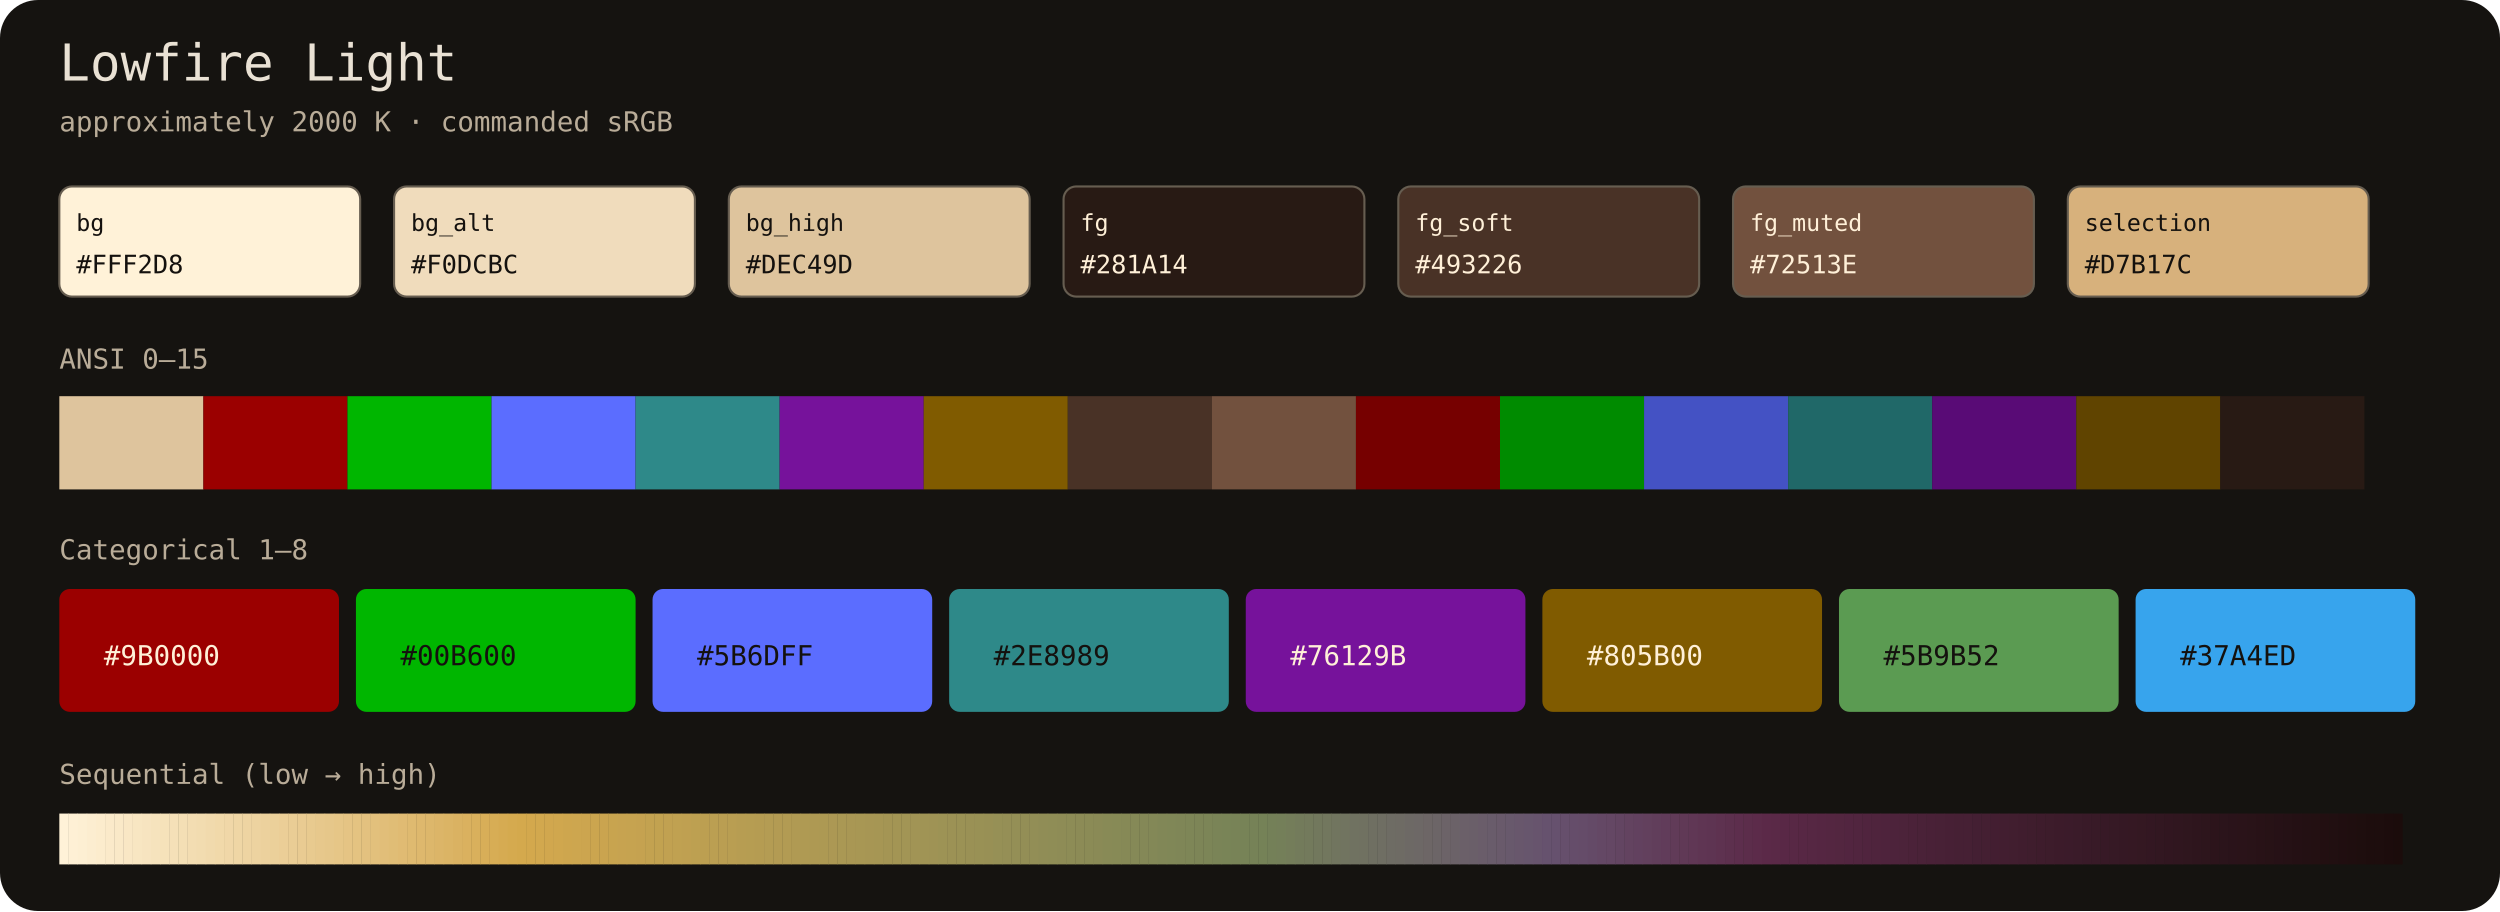
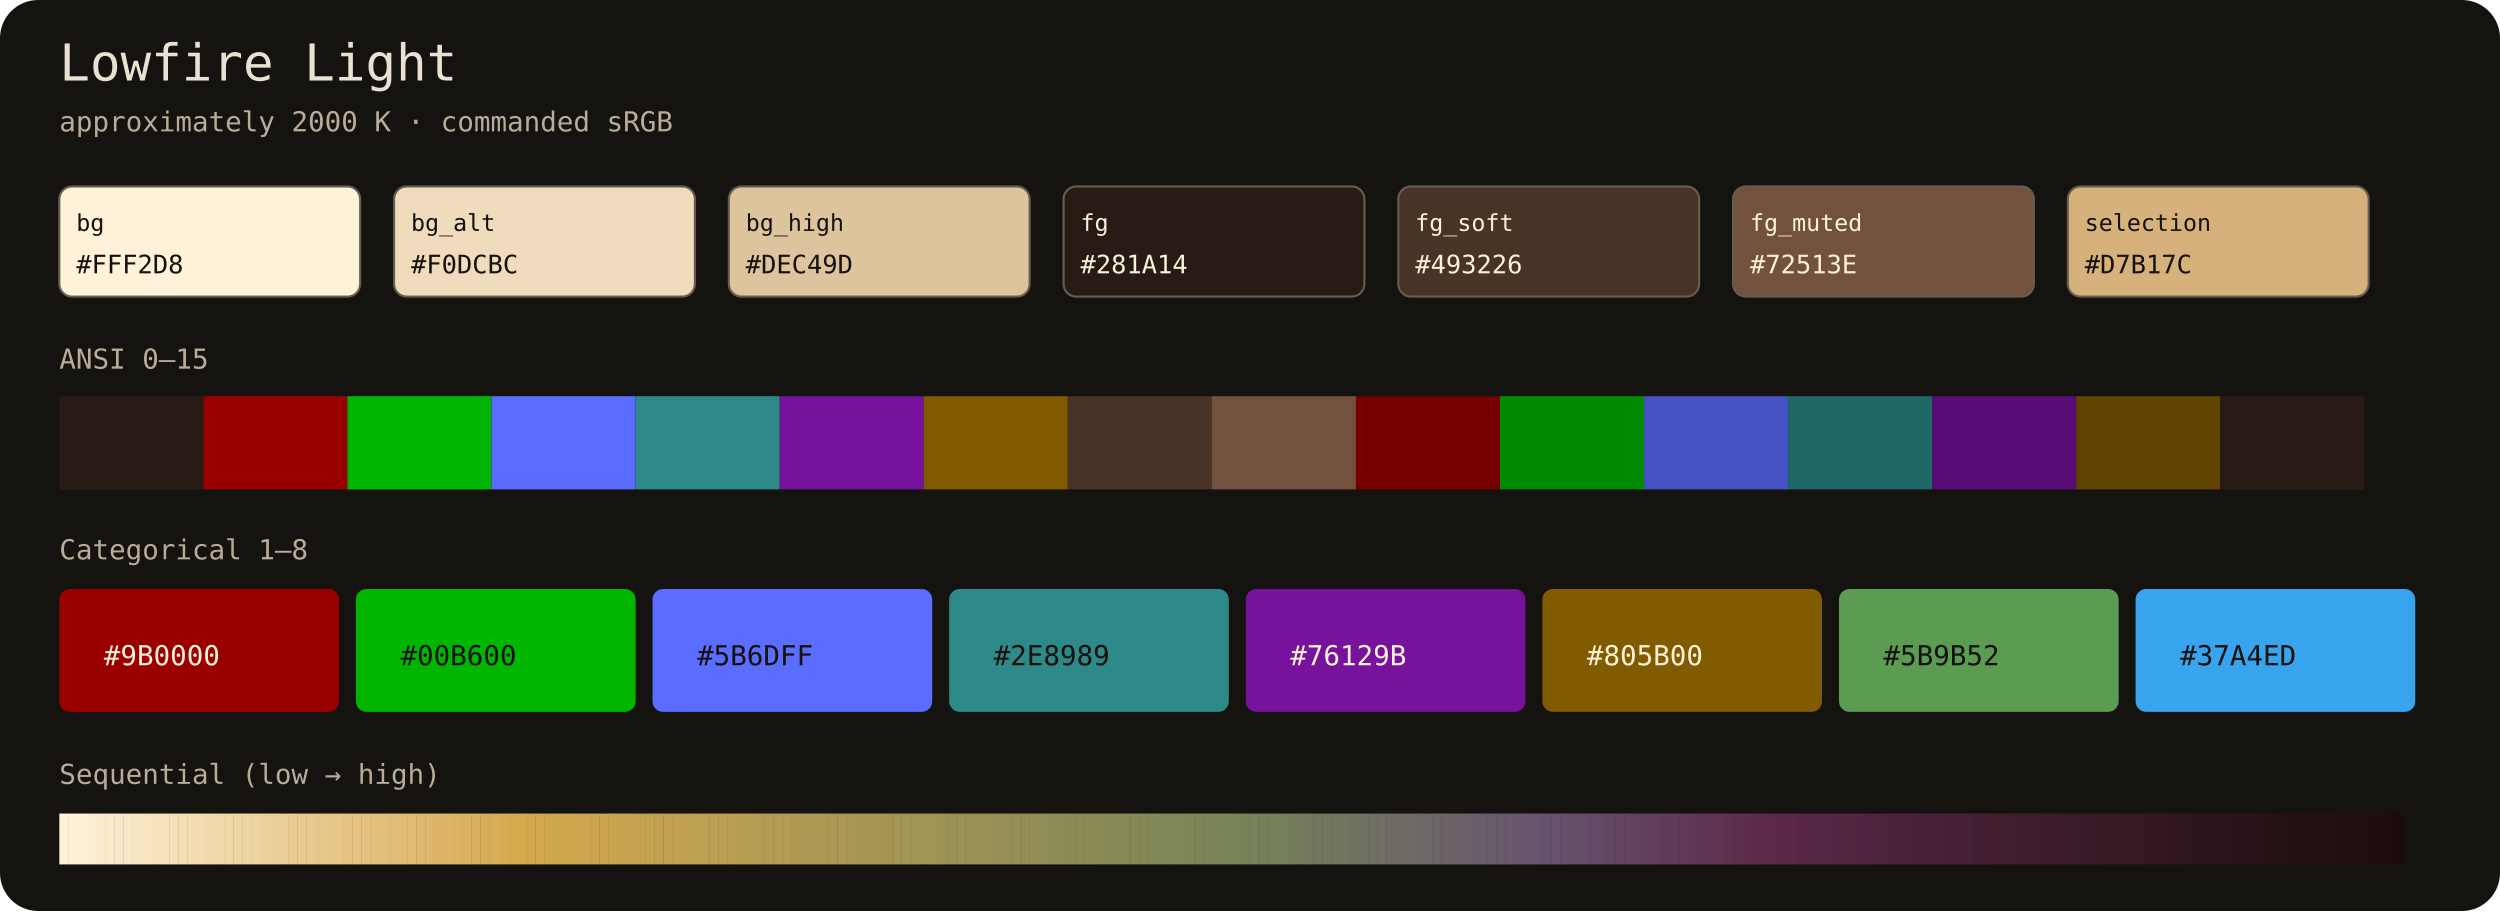
<svg xmlns="http://www.w3.org/2000/svg" width="1180" height="430" viewBox="0 0 1180 430">
  <rect width="100%" height="100%" rx="18" fill="#151310" />
  <text x="28" y="38" fill="#E9E1D4" font-size="24" font-family="ui-monospace, SFMono-Regular, Menlo, monospace">Lowfire Light</text>
  <text x="28" y="62" fill="#B9AC98" font-size="13" font-family="ui-monospace, SFMono-Regular, Menlo, monospace">approximately 2000 K · commanded sRGB</text>
  <rect x="28" y="88" width="142" height="52" rx="6" fill="#FFF2D8" stroke="#665D50" />
  <text x="36" y="109" fill="#14110E" font-size="11" font-family="ui-monospace, SFMono-Regular, Menlo, monospace">bg</text>
  <text x="36" y="129" fill="#14110E" font-size="12" font-family="ui-monospace, SFMono-Regular, Menlo, monospace">#FFF2D8</text>
  <rect x="186" y="88" width="142" height="52" rx="6" fill="#F0DCBC" stroke="#665D50" />
  <text x="194" y="109" fill="#14110E" font-size="11" font-family="ui-monospace, SFMono-Regular, Menlo, monospace">bg_alt</text>
  <text x="194" y="129" fill="#14110E" font-size="12" font-family="ui-monospace, SFMono-Regular, Menlo, monospace">#F0DCBC</text>
  <rect x="344" y="88" width="142" height="52" rx="6" fill="#DEC49D" stroke="#665D50" />
  <text x="352" y="109" fill="#14110E" font-size="11" font-family="ui-monospace, SFMono-Regular, Menlo, monospace">bg_high</text>
  <text x="352" y="129" fill="#14110E" font-size="12" font-family="ui-monospace, SFMono-Regular, Menlo, monospace">#DEC49D</text>
  <rect x="502" y="88" width="142" height="52" rx="6" fill="#281A14" stroke="#665D50" />
  <text x="510" y="109" fill="#FFF0D8" font-size="11" font-family="ui-monospace, SFMono-Regular, Menlo, monospace">fg</text>
  <text x="510" y="129" fill="#FFF0D8" font-size="12" font-family="ui-monospace, SFMono-Regular, Menlo, monospace">#281A14</text>
  <rect x="660" y="88" width="142" height="52" rx="6" fill="#493226" stroke="#665D50" />
  <text x="668" y="109" fill="#FFF0D8" font-size="11" font-family="ui-monospace, SFMono-Regular, Menlo, monospace">fg_soft</text>
  <text x="668" y="129" fill="#FFF0D8" font-size="12" font-family="ui-monospace, SFMono-Regular, Menlo, monospace">#493226</text>
  <rect x="818" y="88" width="142" height="52" rx="6" fill="#72513E" stroke="#665D50" />
  <text x="826" y="109" fill="#FFF0D8" font-size="11" font-family="ui-monospace, SFMono-Regular, Menlo, monospace">fg_muted</text>
  <text x="826" y="129" fill="#FFF0D8" font-size="12" font-family="ui-monospace, SFMono-Regular, Menlo, monospace">#72513E</text>
  <rect x="976" y="88" width="142" height="52" rx="6" fill="#D7B17C" stroke="#665D50" />
  <text x="984" y="109" fill="#14110E" font-size="11" font-family="ui-monospace, SFMono-Regular, Menlo, monospace">selection</text>
  <text x="984" y="129" fill="#14110E" font-size="12" font-family="ui-monospace, SFMono-Regular, Menlo, monospace">#D7B17C</text>
  <text x="28" y="174" fill="#B9AC98" font-size="13" font-family="ui-monospace, SFMono-Regular, Menlo, monospace">ANSI 0–15</text>
-   <rect x="28" y="187" width="68" height="44" fill="#DEC49D" />
+   <rect x="28" y="187" width="68" height="44" fill="#281A14" />
  <rect x="96" y="187" width="68" height="44" fill="#9B0000" />
  <rect x="164" y="187" width="68" height="44" fill="#00B600" />
  <rect x="232" y="187" width="68" height="44" fill="#5B6DFF" />
  <rect x="300" y="187" width="68" height="44" fill="#2E8989" />
  <rect x="368" y="187" width="68" height="44" fill="#76129B" />
  <rect x="436" y="187" width="68" height="44" fill="#805B00" />
  <rect x="504" y="187" width="68" height="44" fill="#493226" />
  <rect x="572" y="187" width="68" height="44" fill="#72513E" />
  <rect x="640" y="187" width="68" height="44" fill="#760000" />
  <rect x="708" y="187" width="68" height="44" fill="#008B00" />
  <rect x="776" y="187" width="68" height="44" fill="#4452C4" />
  <rect x="844" y="187" width="68" height="44" fill="#206868" />
  <rect x="912" y="187" width="68" height="44" fill="#590B76" />
  <rect x="980" y="187" width="68" height="44" fill="#604400" />
  <rect x="1048" y="187" width="68" height="44" fill="#281A14" />
  <text x="28" y="264" fill="#B9AC98" font-size="13" font-family="ui-monospace, SFMono-Regular, Menlo, monospace">Categorical 1–8</text>
  <rect x="28" y="278" width="132" height="58" rx="5" fill="#9B0000" />
  <text x="49" y="314" fill="#FFF0D8" font-size="13" font-family="ui-monospace, SFMono-Regular, Menlo, monospace">#9B0000</text>
  <rect x="168" y="278" width="132" height="58" rx="5" fill="#00B600" />
  <text x="189" y="314" fill="#14110E" font-size="13" font-family="ui-monospace, SFMono-Regular, Menlo, monospace">#00B600</text>
  <rect x="308" y="278" width="132" height="58" rx="5" fill="#5B6DFF" />
  <text x="329" y="314" fill="#14110E" font-size="13" font-family="ui-monospace, SFMono-Regular, Menlo, monospace">#5B6DFF</text>
  <rect x="448" y="278" width="132" height="58" rx="5" fill="#2E8989" />
  <text x="469" y="314" fill="#14110E" font-size="13" font-family="ui-monospace, SFMono-Regular, Menlo, monospace">#2E8989</text>
  <rect x="588" y="278" width="132" height="58" rx="5" fill="#76129B" />
  <text x="609" y="314" fill="#FFF0D8" font-size="13" font-family="ui-monospace, SFMono-Regular, Menlo, monospace">#76129B</text>
  <rect x="728" y="278" width="132" height="58" rx="5" fill="#805B00" />
  <text x="749" y="314" fill="#FFF0D8" font-size="13" font-family="ui-monospace, SFMono-Regular, Menlo, monospace">#805B00</text>
  <rect x="868" y="278" width="132" height="58" rx="5" fill="#5B9B52" />
  <text x="889" y="314" fill="#14110E" font-size="13" font-family="ui-monospace, SFMono-Regular, Menlo, monospace">#5B9B52</text>
  <rect x="1008" y="278" width="132" height="58" rx="5" fill="#37A4ED" />
  <text x="1029" y="314" fill="#14110E" font-size="13" font-family="ui-monospace, SFMono-Regular, Menlo, monospace">#37A4ED</text>
  <text x="28" y="370" fill="#B9AC98" font-size="13" font-family="ui-monospace, SFMono-Regular, Menlo, monospace">Sequential (low → high)</text>
  <rect x="28.00" y="384" width="4.5" height="24" fill="#FFF2D8" />
  <rect x="32.32" y="384" width="4.5" height="24" fill="#FEF0D5" />
  <rect x="36.64" y="384" width="4.5" height="24" fill="#FDEFD3" />
  <rect x="40.96" y="384" width="4.5" height="24" fill="#FCEDD0" />
  <rect x="45.28" y="384" width="4.5" height="24" fill="#FCECCD" />
  <rect x="49.60" y="384" width="4.5" height="24" fill="#FBEACA" />
  <rect x="53.92" y="384" width="4.5" height="24" fill="#FAE9C8" />
  <rect x="58.24" y="384" width="4.5" height="24" fill="#F9E7C5" />
  <rect x="62.56" y="384" width="4.5" height="24" fill="#F8E6C2" />
  <rect x="66.88" y="384" width="4.5" height="24" fill="#F7E4C0" />
  <rect x="71.20" y="384" width="4.5" height="24" fill="#F6E3BD" />
  <rect x="75.52" y="384" width="4.5" height="24" fill="#F6E2BA" />
  <rect x="79.84" y="384" width="4.5" height="24" fill="#F5E0B8" />
  <rect x="84.16" y="384" width="4.5" height="24" fill="#F4DFB5" />
  <rect x="88.48" y="384" width="4.5" height="24" fill="#F3DDB2" />
  <rect x="92.80" y="384" width="4.5" height="24" fill="#F2DCB0" />
  <rect x="97.12" y="384" width="4.5" height="24" fill="#F1DAAD" />
  <rect x="101.44" y="384" width="4.5" height="24" fill="#F1D9AA" />
  <rect x="105.76" y="384" width="4.5" height="24" fill="#F0D7A8" />
  <rect x="110.08" y="384" width="4.5" height="24" fill="#EFD6A5" />
  <rect x="114.40" y="384" width="4.5" height="24" fill="#EED4A2" />
  <rect x="118.72" y="384" width="4.5" height="24" fill="#EDD3A0" />
  <rect x="123.04" y="384" width="4.5" height="24" fill="#ECD19D" />
  <rect x="127.36" y="384" width="4.5" height="24" fill="#EBD09A" />
  <rect x="131.68" y="384" width="4.5" height="24" fill="#EBCE97" />
  <rect x="136.00" y="384" width="4.5" height="24" fill="#EACD95" />
  <rect x="140.32" y="384" width="4.5" height="24" fill="#E9CB92" />
  <rect x="144.64" y="384" width="4.5" height="24" fill="#E8CA8F" />
  <rect x="148.96" y="384" width="4.5" height="24" fill="#E7C88C" />
  <rect x="153.28" y="384" width="4.5" height="24" fill="#E6C78A" />
  <rect x="157.60" y="384" width="4.5" height="24" fill="#E6C687" />
  <rect x="161.92" y="384" width="4.5" height="24" fill="#E5C484" />
  <rect x="166.24" y="384" width="4.5" height="24" fill="#E4C381" />
  <rect x="170.56" y="384" width="4.5" height="24" fill="#E3C17F" />
  <rect x="174.88" y="384" width="4.5" height="24" fill="#E2C07C" />
  <rect x="179.20" y="384" width="4.5" height="24" fill="#E1BE79" />
  <rect x="183.52" y="384" width="4.5" height="24" fill="#E0BD76" />
  <rect x="187.84" y="384" width="4.5" height="24" fill="#E0BB73" />
  <rect x="192.16" y="384" width="4.5" height="24" fill="#DFBA70" />
  <rect x="196.48" y="384" width="4.5" height="24" fill="#DEB86D" />
  <rect x="200.80" y="384" width="4.5" height="24" fill="#DDB76B" />
  <rect x="205.12" y="384" width="4.5" height="24" fill="#DCB568" />
  <rect x="209.44" y="384" width="4.5" height="24" fill="#DBB465" />
  <rect x="213.76" y="384" width="4.5" height="24" fill="#DAB262" />
  <rect x="218.08" y="384" width="4.5" height="24" fill="#DAB15F" />
  <rect x="222.40" y="384" width="4.5" height="24" fill="#D9B05C" />
  <rect x="226.72" y="384" width="4.5" height="24" fill="#D8AE58" />
  <rect x="231.04" y="384" width="4.5" height="24" fill="#D7AD55" />
  <rect x="235.36" y="384" width="4.5" height="24" fill="#D6AB52" />
  <rect x="239.68" y="384" width="4.5" height="24" fill="#D5AA4F" />
  <rect x="244.00" y="384" width="4.5" height="24" fill="#D4A94D" />
  <rect x="248.32" y="384" width="4.5" height="24" fill="#D3A84D" />
  <rect x="252.64" y="384" width="4.5" height="24" fill="#D2A84E" />
  <rect x="256.96" y="384" width="4.5" height="24" fill="#D1A74E" />
  <rect x="261.28" y="384" width="4.5" height="24" fill="#D0A74E" />
  <rect x="265.60" y="384" width="4.5" height="24" fill="#CEA64E" />
  <rect x="269.92" y="384" width="4.5" height="24" fill="#CDA64F" />
  <rect x="274.24" y="384" width="4.5" height="24" fill="#CCA54F" />
  <rect x="278.56" y="384" width="4.5" height="24" fill="#CBA54F" />
  <rect x="282.88" y="384" width="4.5" height="24" fill="#CAA44F" />
  <rect x="287.20" y="384" width="4.5" height="24" fill="#C8A44F" />
  <rect x="291.52" y="384" width="4.5" height="24" fill="#C7A350" />
  <rect x="295.84" y="384" width="4.5" height="24" fill="#C6A350" />
  <rect x="300.16" y="384" width="4.5" height="24" fill="#C5A250" />
  <rect x="304.48" y="384" width="4.5" height="24" fill="#C3A250" />
  <rect x="308.80" y="384" width="4.5" height="24" fill="#C2A250" />
  <rect x="313.12" y="384" width="4.5" height="24" fill="#C1A151" />
  <rect x="317.44" y="384" width="4.5" height="24" fill="#C0A151" />
  <rect x="321.76" y="384" width="4.5" height="24" fill="#BFA051" />
  <rect x="326.08" y="384" width="4.5" height="24" fill="#BDA051" />
  <rect x="330.40" y="384" width="4.5" height="24" fill="#BC9F51" />
  <rect x="334.72" y="384" width="4.5" height="24" fill="#BB9F52" />
  <rect x="339.04" y="384" width="4.5" height="24" fill="#BA9E52" />
  <rect x="343.36" y="384" width="4.5" height="24" fill="#B99E52" />
  <rect x="347.68" y="384" width="4.5" height="24" fill="#B79D52" />
  <rect x="352.00" y="384" width="4.5" height="24" fill="#B69D52" />
  <rect x="356.32" y="384" width="4.5" height="24" fill="#B59C52" />
  <rect x="360.64" y="384" width="4.5" height="24" fill="#B49C53" />
  <rect x="364.96" y="384" width="4.5" height="24" fill="#B39B53" />
  <rect x="369.28" y="384" width="4.5" height="24" fill="#B29B53" />
  <rect x="373.60" y="384" width="4.5" height="24" fill="#B09A53" />
  <rect x="377.92" y="384" width="4.5" height="24" fill="#AF9A53" />
  <rect x="382.24" y="384" width="4.5" height="24" fill="#AE9953" />
  <rect x="386.56" y="384" width="4.5" height="24" fill="#AD9953" />
  <rect x="390.88" y="384" width="4.5" height="24" fill="#AC9854" />
  <rect x="395.20" y="384" width="4.5" height="24" fill="#AA9854" />
  <rect x="399.52" y="384" width="4.5" height="24" fill="#A99754" />
  <rect x="403.84" y="384" width="4.5" height="24" fill="#A89754" />
  <rect x="408.16" y="384" width="4.5" height="24" fill="#A79654" />
  <rect x="412.48" y="384" width="4.5" height="24" fill="#A69654" />
  <rect x="416.80" y="384" width="4.5" height="24" fill="#A49554" />
  <rect x="421.12" y="384" width="4.5" height="24" fill="#A39554" />
  <rect x="425.44" y="384" width="4.5" height="24" fill="#A29555" />
  <rect x="429.76" y="384" width="4.5" height="24" fill="#A19455" />
  <rect x="434.08" y="384" width="4.5" height="24" fill="#A09455" />
  <rect x="438.40" y="384" width="4.5" height="24" fill="#9F9355" />
  <rect x="442.72" y="384" width="4.5" height="24" fill="#9D9355" />
  <rect x="447.04" y="384" width="4.5" height="24" fill="#9C9255" />
  <rect x="451.36" y="384" width="4.5" height="24" fill="#9B9255" />
  <rect x="455.68" y="384" width="4.5" height="24" fill="#9A9155" />
  <rect x="460.00" y="384" width="4.5" height="24" fill="#999155" />
  <rect x="464.32" y="384" width="4.5" height="24" fill="#989055" />
  <rect x="468.64" y="384" width="4.5" height="24" fill="#969056" />
  <rect x="472.96" y="384" width="4.5" height="24" fill="#958F56" />
  <rect x="477.28" y="384" width="4.5" height="24" fill="#948F56" />
  <rect x="481.60" y="384" width="4.5" height="24" fill="#938E56" />
  <rect x="485.92" y="384" width="4.5" height="24" fill="#928E56" />
  <rect x="490.24" y="384" width="4.5" height="24" fill="#908D56" />
  <rect x="494.56" y="384" width="4.5" height="24" fill="#8F8D56" />
  <rect x="498.88" y="384" width="4.5" height="24" fill="#8E8C56" />
  <rect x="503.20" y="384" width="4.5" height="24" fill="#8D8C56" />
  <rect x="507.52" y="384" width="4.5" height="24" fill="#8C8B56" />
  <rect x="511.84" y="384" width="4.5" height="24" fill="#8B8B56" />
  <rect x="516.16" y="384" width="4.5" height="24" fill="#8A8A56" />
  <rect x="520.48" y="384" width="4.5" height="24" fill="#888A56" />
  <rect x="524.80" y="384" width="4.5" height="24" fill="#878A56" />
  <rect x="529.12" y="384" width="4.5" height="24" fill="#868956" />
  <rect x="533.44" y="384" width="4.5" height="24" fill="#858957" />
  <rect x="537.76" y="384" width="4.5" height="24" fill="#848857" />
  <rect x="542.08" y="384" width="4.5" height="24" fill="#838857" />
  <rect x="546.40" y="384" width="4.5" height="24" fill="#818757" />
  <rect x="550.72" y="384" width="4.5" height="24" fill="#808757" />
  <rect x="555.04" y="384" width="4.5" height="24" fill="#7F8657" />
  <rect x="559.36" y="384" width="4.5" height="24" fill="#7E8657" />
  <rect x="563.68" y="384" width="4.5" height="24" fill="#7D8557" />
  <rect x="568.00" y="384" width="4.5" height="24" fill="#7C8557" />
  <rect x="572.32" y="384" width="4.5" height="24" fill="#7A8457" />
  <rect x="576.64" y="384" width="4.5" height="24" fill="#798457" />
  <rect x="580.96" y="384" width="4.5" height="24" fill="#788357" />
  <rect x="585.28" y="384" width="4.5" height="24" fill="#778357" />
  <rect x="589.60" y="384" width="4.5" height="24" fill="#768257" />
  <rect x="593.92" y="384" width="4.5" height="24" fill="#758257" />
  <rect x="598.24" y="384" width="4.5" height="24" fill="#748058" />
  <rect x="602.56" y="384" width="4.5" height="24" fill="#747F59" />
  <rect x="606.88" y="384" width="4.5" height="24" fill="#747D5A" />
  <rect x="611.20" y="384" width="4.5" height="24" fill="#737B5B" />
  <rect x="615.52" y="384" width="4.5" height="24" fill="#737A5C" />
  <rect x="619.84" y="384" width="4.5" height="24" fill="#72785D" />
  <rect x="624.16" y="384" width="4.5" height="24" fill="#72775E" />
  <rect x="628.48" y="384" width="4.5" height="24" fill="#71755F" />
  <rect x="632.80" y="384" width="4.5" height="24" fill="#717460" />
  <rect x="637.12" y="384" width="4.5" height="24" fill="#707261" />
  <rect x="641.44" y="384" width="4.5" height="24" fill="#707161" />
  <rect x="645.76" y="384" width="4.5" height="24" fill="#6F6F62" />
  <rect x="650.08" y="384" width="4.5" height="24" fill="#6F6E63" />
  <rect x="654.40" y="384" width="4.5" height="24" fill="#6E6C64" />
  <rect x="658.72" y="384" width="4.5" height="24" fill="#6E6B64" />
  <rect x="663.04" y="384" width="4.5" height="24" fill="#6D6965" />
  <rect x="667.36" y="384" width="4.5" height="24" fill="#6D6866" />
  <rect x="671.68" y="384" width="4.5" height="24" fill="#6D6666" />
  <rect x="676.00" y="384" width="4.5" height="24" fill="#6C6567" />
  <rect x="680.32" y="384" width="4.5" height="24" fill="#6C6368" />
  <rect x="684.64" y="384" width="4.5" height="24" fill="#6B6268" />
  <rect x="688.96" y="384" width="4.5" height="24" fill="#6B6069" />
  <rect x="693.28" y="384" width="4.5" height="24" fill="#6A5F69" />
  <rect x="697.60" y="384" width="4.5" height="24" fill="#6A5D6A" />
  <rect x="701.92" y="384" width="4.5" height="24" fill="#695C6B" />
  <rect x="706.24" y="384" width="4.5" height="24" fill="#695A6B" />
  <rect x="710.56" y="384" width="4.5" height="24" fill="#68596C" />
  <rect x="714.88" y="384" width="4.5" height="24" fill="#68576C" />
  <rect x="719.20" y="384" width="4.5" height="24" fill="#67566D" />
  <rect x="723.52" y="384" width="4.5" height="24" fill="#67546D" />
  <rect x="727.84" y="384" width="4.5" height="24" fill="#66526E" />
  <rect x="732.16" y="384" width="4.5" height="24" fill="#66516E" />
  <rect x="736.48" y="384" width="4.5" height="24" fill="#664F6C" />
  <rect x="740.80" y="384" width="4.5" height="24" fill="#654D6A" />
  <rect x="745.12" y="384" width="4.5" height="24" fill="#654C69" />
  <rect x="749.44" y="384" width="4.5" height="24" fill="#644A67" />
  <rect x="753.76" y="384" width="4.5" height="24" fill="#644865" />
  <rect x="758.08" y="384" width="4.5" height="24" fill="#644764" />
  <rect x="762.40" y="384" width="4.5" height="24" fill="#634562" />
  <rect x="766.72" y="384" width="4.5" height="24" fill="#634360" />
  <rect x="771.04" y="384" width="4.5" height="24" fill="#62415F" />
  <rect x="775.36" y="384" width="4.5" height="24" fill="#62405D" />
  <rect x="779.68" y="384" width="4.5" height="24" fill="#613E5B" />
  <rect x="784.00" y="384" width="4.5" height="24" fill="#613C5A" />
  <rect x="788.32" y="384" width="4.5" height="24" fill="#613B58" />
  <rect x="792.64" y="384" width="4.5" height="24" fill="#603956" />
  <rect x="796.96" y="384" width="4.5" height="24" fill="#603755" />
  <rect x="801.28" y="384" width="4.5" height="24" fill="#5F3553" />
  <rect x="805.60" y="384" width="4.5" height="24" fill="#5E3452" />
  <rect x="809.92" y="384" width="4.5" height="24" fill="#5E3250" />
  <rect x="814.24" y="384" width="4.5" height="24" fill="#5D304E" />
  <rect x="818.56" y="384" width="4.5" height="24" fill="#5D2E4D" />
  <rect x="822.88" y="384" width="4.5" height="24" fill="#5C2D4B" />
  <rect x="827.20" y="384" width="4.5" height="24" fill="#5C2B4A" />
  <rect x="831.52" y="384" width="4.5" height="24" fill="#5B2948" />
  <rect x="835.84" y="384" width="4.5" height="24" fill="#5A2947" />
  <rect x="840.16" y="384" width="4.5" height="24" fill="#592846" />
  <rect x="844.48" y="384" width="4.5" height="24" fill="#582845" />
  <rect x="848.80" y="384" width="4.5" height="24" fill="#572744" />
  <rect x="853.12" y="384" width="4.5" height="24" fill="#562743" />
  <rect x="857.44" y="384" width="4.5" height="24" fill="#552642" />
  <rect x="861.76" y="384" width="4.5" height="24" fill="#542641" />
  <rect x="866.08" y="384" width="4.5" height="24" fill="#532640" />
  <rect x="870.40" y="384" width="4.5" height="24" fill="#522540" />
  <rect x="874.72" y="384" width="4.5" height="24" fill="#51253F" />
  <rect x="879.04" y="384" width="4.5" height="24" fill="#50243E" />
  <rect x="883.36" y="384" width="4.5" height="24" fill="#4F243D" />
  <rect x="887.68" y="384" width="4.5" height="24" fill="#4E233C" />
  <rect x="892.00" y="384" width="4.5" height="24" fill="#4D233B" />
  <rect x="896.32" y="384" width="4.5" height="24" fill="#4C233A" />
  <rect x="900.64" y="384" width="4.5" height="24" fill="#4B2239" />
  <rect x="904.96" y="384" width="4.5" height="24" fill="#4A2238" />
  <rect x="909.28" y="384" width="4.5" height="24" fill="#492137" />
  <rect x="913.60" y="384" width="4.5" height="24" fill="#482136" />
  <rect x="917.92" y="384" width="4.5" height="24" fill="#472035" />
  <rect x="922.24" y="384" width="4.5" height="24" fill="#462034" />
  <rect x="926.56" y="384" width="4.5" height="24" fill="#462034" />
  <rect x="930.88" y="384" width="4.5" height="24" fill="#441F33" />
  <rect x="935.20" y="384" width="4.5" height="24" fill="#441F32" />
  <rect x="939.52" y="384" width="4.5" height="24" fill="#431E31" />
  <rect x="943.84" y="384" width="4.5" height="24" fill="#421E30" />
  <rect x="948.16" y="384" width="4.5" height="24" fill="#411E2F" />
  <rect x="952.48" y="384" width="4.5" height="24" fill="#401D2E" />
  <rect x="956.80" y="384" width="4.5" height="24" fill="#3F1D2D" />
  <rect x="961.12" y="384" width="4.5" height="24" fill="#3E1C2C" />
  <rect x="965.44" y="384" width="4.5" height="24" fill="#3D1C2B" />
  <rect x="969.76" y="384" width="4.5" height="24" fill="#3C1B2A" />
  <rect x="974.08" y="384" width="4.5" height="24" fill="#3B1B2A" />
  <rect x="978.40" y="384" width="4.5" height="24" fill="#3A1B29" />
  <rect x="982.72" y="384" width="4.5" height="24" fill="#391A28" />
  <rect x="987.04" y="384" width="4.5" height="24" fill="#381A27" />
  <rect x="991.36" y="384" width="4.5" height="24" fill="#371926" />
  <rect x="995.68" y="384" width="4.5" height="24" fill="#361925" />
  <rect x="1000.00" y="384" width="4.5" height="24" fill="#351824" />
  <rect x="1004.32" y="384" width="4.5" height="24" fill="#351823" />
  <rect x="1008.64" y="384" width="4.5" height="24" fill="#341822" />
  <rect x="1012.96" y="384" width="4.5" height="24" fill="#331722" />
  <rect x="1017.28" y="384" width="4.5" height="24" fill="#321721" />
  <rect x="1021.60" y="384" width="4.5" height="24" fill="#311620" />
  <rect x="1025.92" y="384" width="4.5" height="24" fill="#30161F" />
  <rect x="1030.24" y="384" width="4.5" height="24" fill="#2F161E" />
  <rect x="1034.56" y="384" width="4.5" height="24" fill="#2E151D" />
  <rect x="1038.88" y="384" width="4.5" height="24" fill="#2D151C" />
  <rect x="1043.20" y="384" width="4.5" height="24" fill="#2C141B" />
  <rect x="1047.52" y="384" width="4.5" height="24" fill="#2B141B" />
  <rect x="1051.84" y="384" width="4.5" height="24" fill="#2A131A" />
  <rect x="1056.16" y="384" width="4.5" height="24" fill="#2A1319" />
  <rect x="1060.48" y="384" width="4.5" height="24" fill="#291318" />
  <rect x="1064.80" y="384" width="4.5" height="24" fill="#281217" />
  <rect x="1069.12" y="384" width="4.5" height="24" fill="#271216" />
  <rect x="1073.44" y="384" width="4.5" height="24" fill="#261116" />
  <rect x="1077.76" y="384" width="4.5" height="24" fill="#251115" />
  <rect x="1082.08" y="384" width="4.5" height="24" fill="#241014" />
  <rect x="1086.40" y="384" width="4.5" height="24" fill="#231013" />
  <rect x="1090.72" y="384" width="4.5" height="24" fill="#231012" />
  <rect x="1095.04" y="384" width="4.5" height="24" fill="#220F11" />
  <rect x="1099.36" y="384" width="4.5" height="24" fill="#210F11" />
  <rect x="1103.68" y="384" width="4.5" height="24" fill="#200E10" />
  <rect x="1108.00" y="384" width="4.5" height="24" fill="#1F0E0F" />
  <rect x="1112.32" y="384" width="4.5" height="24" fill="#1E0E0E" />
  <rect x="1116.64" y="384" width="4.5" height="24" fill="#1D0D0D" />
  <rect x="1120.96" y="384" width="4.5" height="24" fill="#1D0D0D" />
  <rect x="1125.28" y="384" width="4.5" height="24" fill="#1C0C0C" />
  <rect x="1129.60" y="384" width="4.5" height="24" fill="#1B0C0B" />
</svg>
